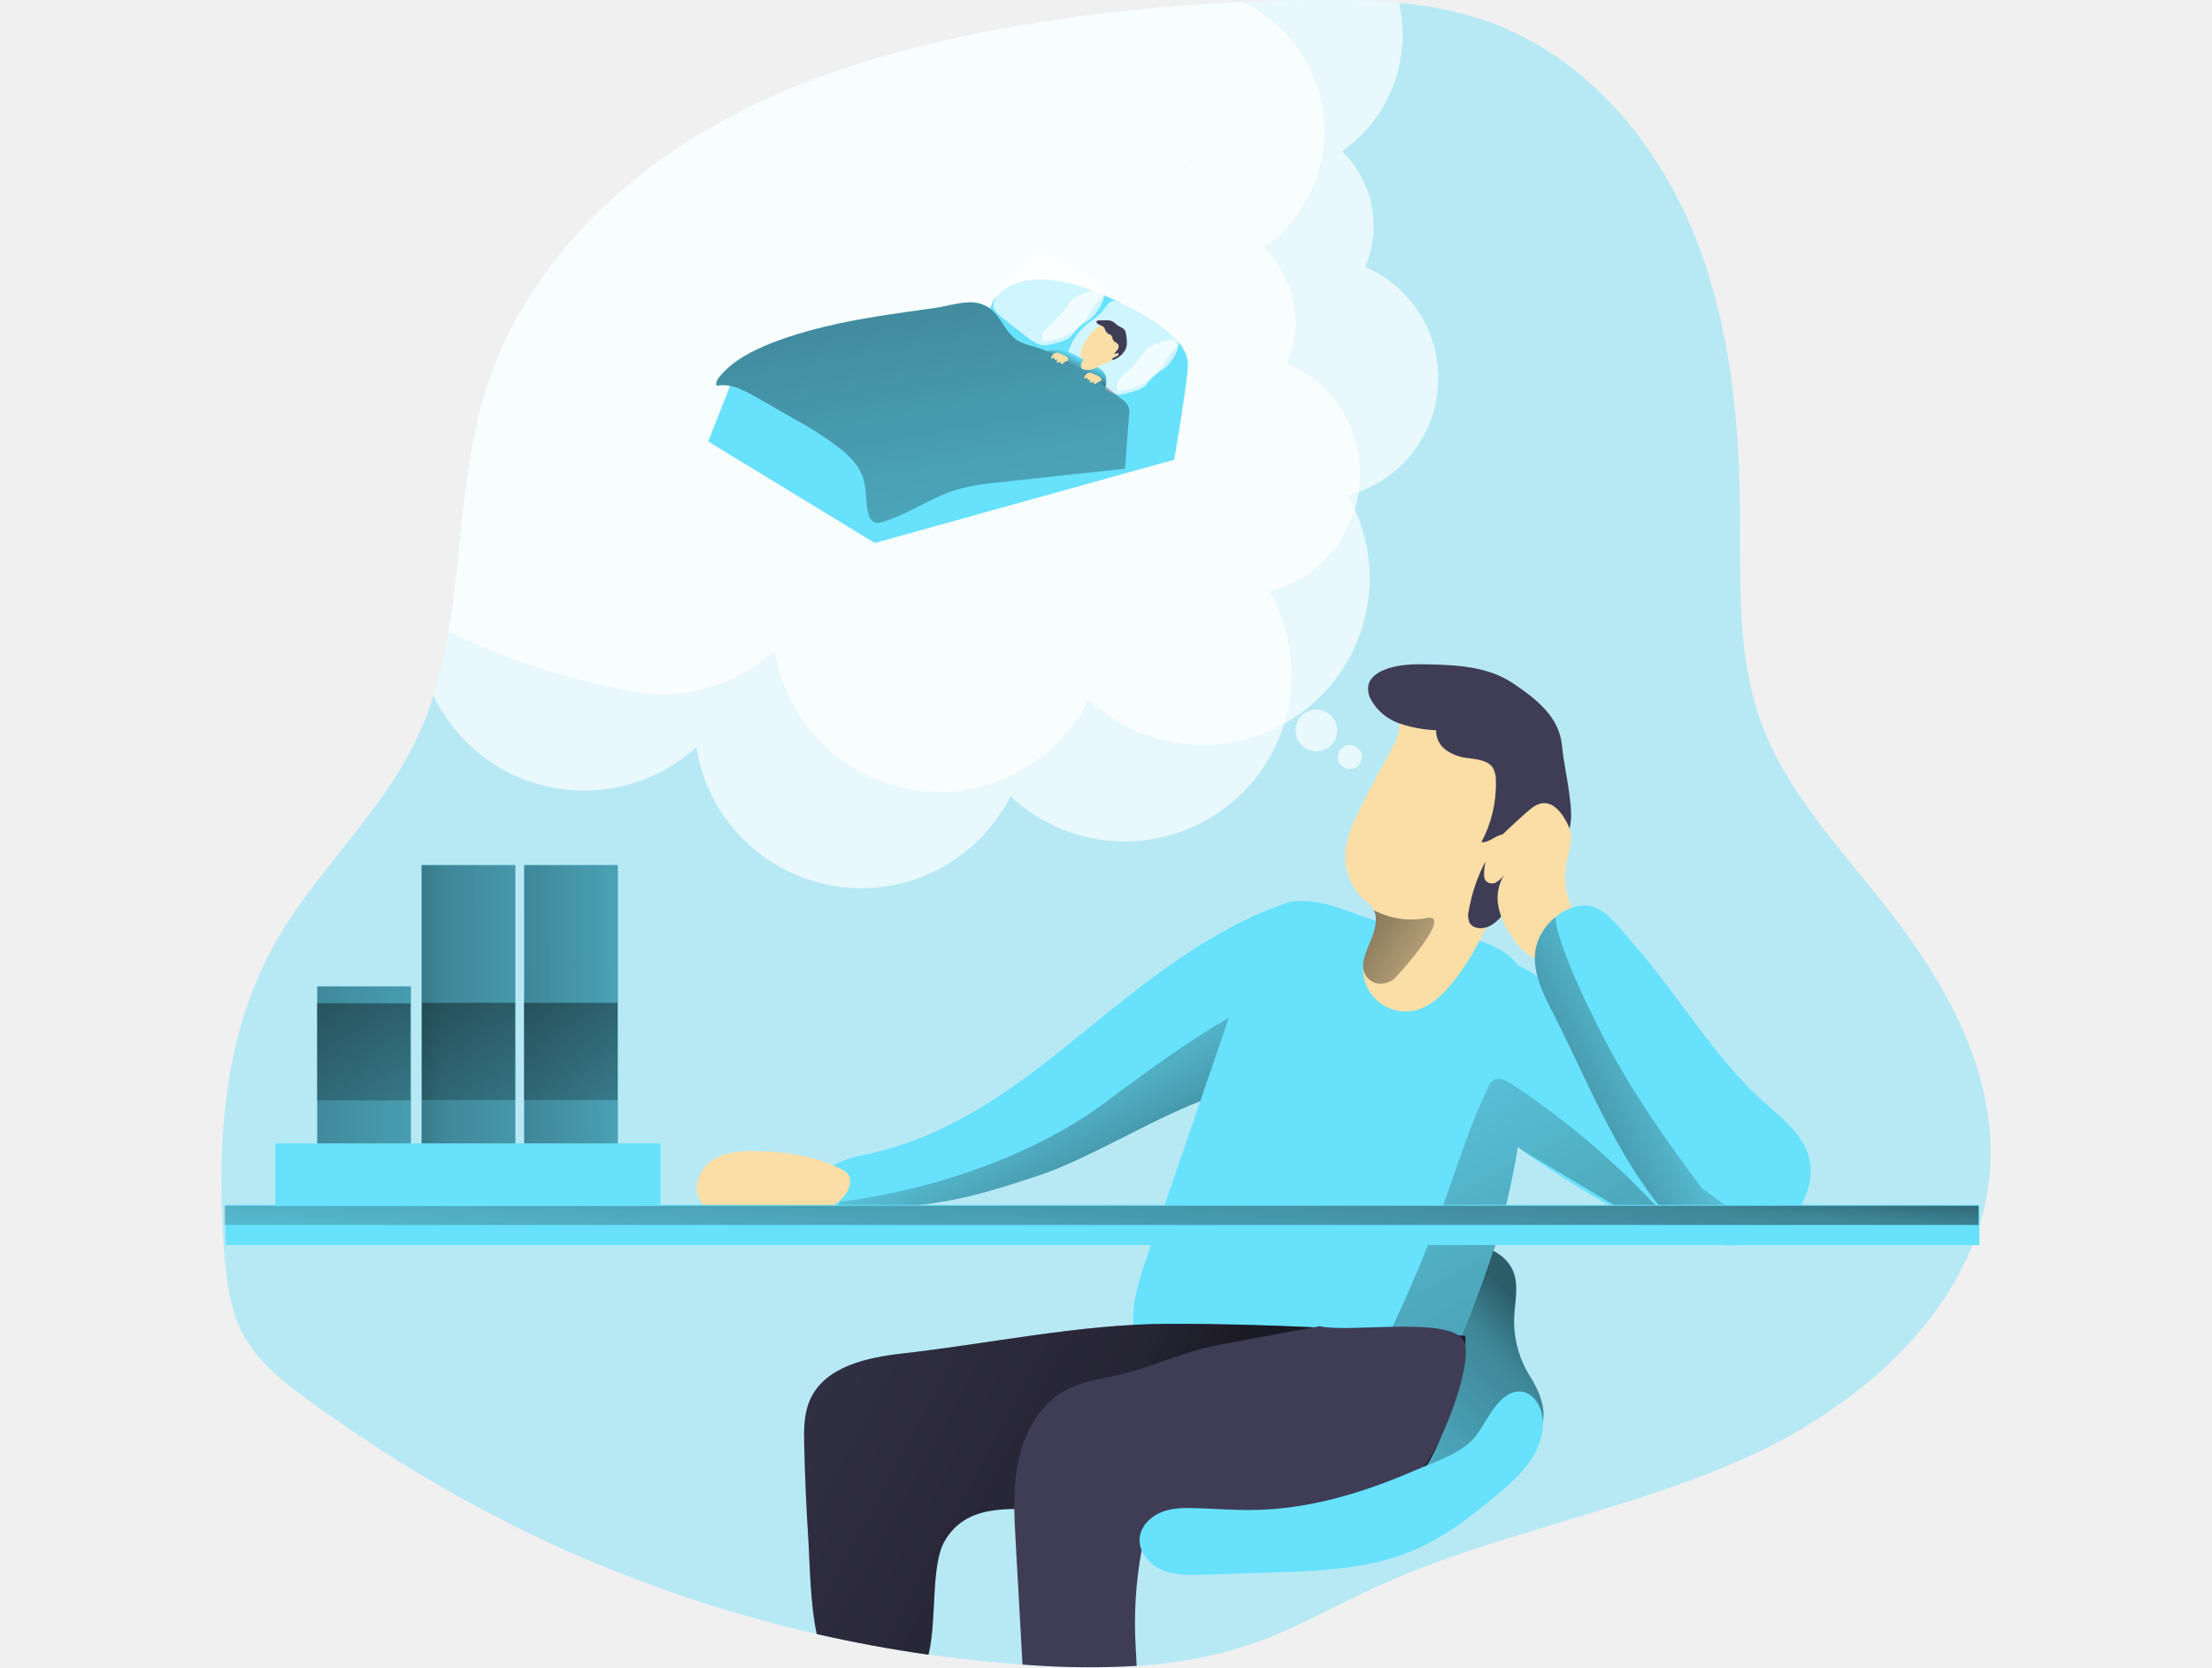
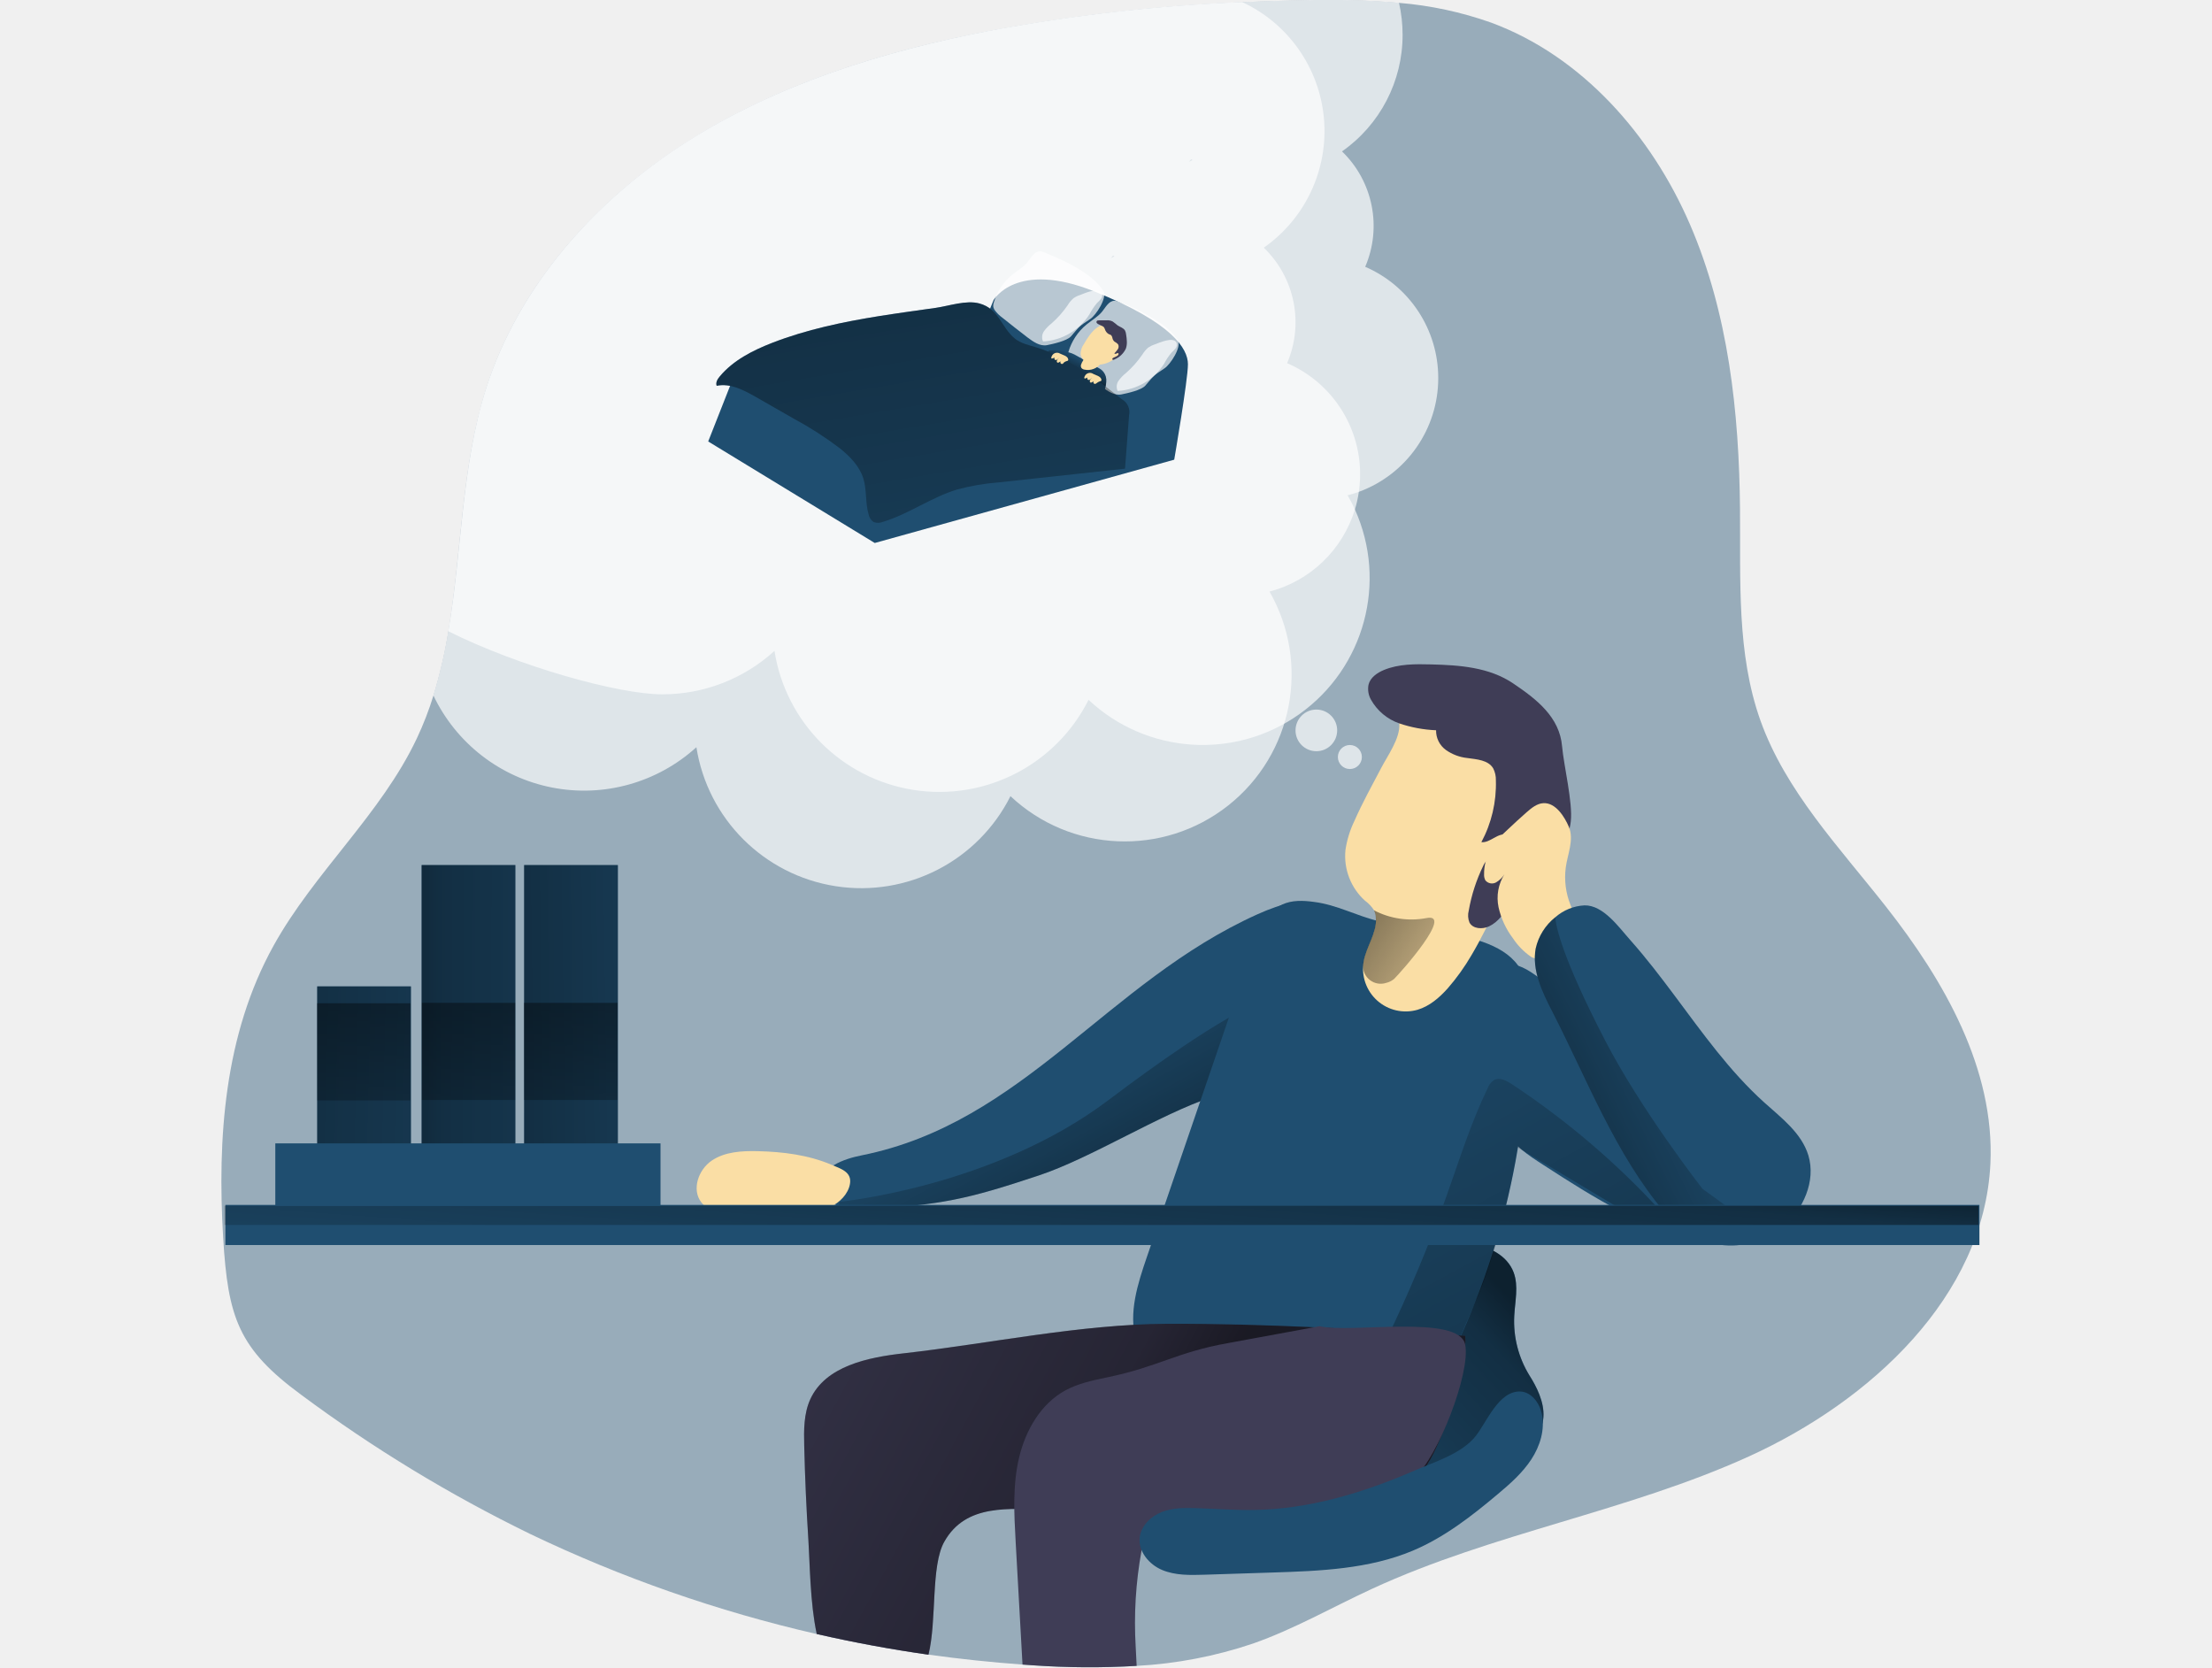
<svg xmlns="http://www.w3.org/2000/svg" xmlns:xlink="http://www.w3.org/1999/xlink" id="Layer_1" data-name="Layer 1" viewBox="0 0 515.69 485.96" width="406" height="306" class="illustration styles_illustrationTablet__1DWOa">
  <defs>
    <linearGradient id="linear-gradient" x1="378.75" y1="386.24" x2="296.07" y2="463.46" gradientUnits="userSpaceOnUse">
      <stop offset="0.01" />
      <stop offset="0.13" stop-opacity="0.69" />
      <stop offset="1" stop-opacity="0" />
    </linearGradient>
    <linearGradient id="linear-gradient-2" x1="264.81" y1="367.93" x2="233.61" y2="311.38" xlink:href="#linear-gradient" />
    <linearGradient id="linear-gradient-3" x1="425.31" y1="477.95" x2="312.98" y2="271.02" xlink:href="#linear-gradient" />
    <linearGradient id="linear-gradient-4" x1="384.7" y1="340.28" x2="441.38" y2="312.72" xlink:href="#linear-gradient" />
    <linearGradient id="linear-gradient-5" x1="258.34" y1="329.78" x2="252.87" y2="404.25" xlink:href="#linear-gradient" />
    <linearGradient id="linear-gradient-6" x1="308.76" y1="262.66" x2="377.92" y2="307.12" xlink:href="#linear-gradient" />
    <linearGradient id="linear-gradient-7" x1="279.14" y1="447.82" x2="102.34" y2="352.15" xlink:href="#linear-gradient" />
    <linearGradient id="linear-gradient-8" x1="74.65" y1="301.91" x2="181.36" y2="300.39" xlink:href="#linear-gradient" />
    <linearGradient id="linear-gradient-9" x1="4.4" y1="318.27" x2="151.74" y2="321.98" xlink:href="#linear-gradient" />
    <linearGradient id="linear-gradient-10" x1="46.32" y1="301.46" x2="183.21" y2="301.8" xlink:href="#linear-gradient" />
    <linearGradient id="linear-gradient-11" x1="101.68" y1="279.39" x2="102.18" y2="365.11" xlink:href="#linear-gradient" />
    <linearGradient id="linear-gradient-12" x1="71.88" y1="279.4" x2="72.39" y2="365.1" xlink:href="#linear-gradient" />
    <linearGradient id="linear-gradient-13" x1="41.32" y1="279.52" x2="41.83" y2="365.23" xlink:href="#linear-gradient" />
    <linearGradient id="linear-gradient-14" x1="253.29" y1="119.79" x2="255.22" y2="115.8" xlink:href="#linear-gradient" />
    <linearGradient id="linear-gradient-15" x1="197.41" y1="59.63" x2="237.87" y2="299.36" xlink:href="#linear-gradient" />
  </defs>
-   <path d="M520,350.57c-1.87,38.77-35.05,69.26-70.39,85.32s-74.52,22.29-109.77,38.55c-11.61,5.35-22.74,11.77-34.81,16a127.36,127.36,0,0,1-33.85,6.5,235.38,235.38,0,0,1-30.4-.18l-2.87-.2q-13.74-1-27.39-2.89l-.09,0c-10.89-1.54-21.73-3.56-32.44-6h-.07a400.58,400.58,0,0,1-83.63-29.21A421.17,421.17,0,0,1,27.71,418C9.27,404.47,6.28,395.42,4.87,372.19c-1.73-29,.33-59.22,14.66-85.11,11.91-21.51,31.36-38.33,41.84-60.57a94.61,94.61,0,0,0,4.8-12.41,142.34,142.34,0,0,0,4.35-18.71c3.93-23.38,3.76-48,11-70.75,9.56-30,31.83-54.86,58.36-71.77S197,26.44,227.92,20.47a514.63,514.63,0,0,1,74-8.43q8.84-.4,17.66-.56a244.63,244.63,0,0,1,28,.75A106.58,106.58,0,0,1,374.49,18c26.53,9.81,46.71,32.84,57.93,58.8s14.33,54.71,14.59,83c.18,20.71-1,42,5.92,61.51,7.36,20.66,23,37,36.6,54.31C506.58,297.29,521.29,323,520,350.57Z" transform="translate(-4.36 -11.4)" fill="#68e1fd" opacity="0.42" style="isolation: isolate;" />
-   <path d="M387.14,414.86c-.46-.87-.95-1.7-1.45-2.48A30.15,30.15,0,0,1,381.2,395c.21-4.28,1.32-8.73-.18-12.75-1.87-5-7.45-7.87-12.8-8.07s-10.52,1.74-15.46,3.81a249,249,0,0,0-49.14,27.54c-5.53,4-11,8.27-15.17,13.65-7,9-9.85,21.46-4.95,32,1.87,4,4.55,7.93,8.58,9.76a21.71,21.71,0,0,0,8.67,1.45,128.52,128.52,0,0,0,80-26.28c2.82-2.17,6.81-5.07,8.23-8.47C390.7,423.39,389.22,418.76,387.14,414.86Z" transform="translate(-4.36 -11.4)" fill="#68e1fd" />
+   <path d="M520,350.57c-1.87,38.77-35.05,69.26-70.39,85.32s-74.52,22.29-109.77,38.55c-11.61,5.35-22.74,11.77-34.81,16a127.36,127.36,0,0,1-33.85,6.5,235.38,235.38,0,0,1-30.4-.18l-2.87-.2q-13.74-1-27.39-2.89l-.09,0c-10.89-1.54-21.73-3.56-32.44-6h-.07a400.58,400.58,0,0,1-83.63-29.21A421.17,421.17,0,0,1,27.71,418C9.27,404.47,6.28,395.42,4.87,372.19c-1.73-29,.33-59.22,14.66-85.11,11.91-21.51,31.36-38.33,41.84-60.57a94.61,94.61,0,0,0,4.8-12.41,142.34,142.34,0,0,0,4.35-18.71c3.93-23.38,3.76-48,11-70.75,9.56-30,31.83-54.86,58.36-71.77S197,26.44,227.92,20.47a514.63,514.63,0,0,1,74-8.43q8.84-.4,17.66-.56a244.63,244.63,0,0,1,28,.75A106.58,106.58,0,0,1,374.49,18c26.53,9.81,46.71,32.84,57.93,58.8s14.33,54.71,14.59,83c.18,20.71-1,42,5.92,61.51,7.36,20.66,23,37,36.6,54.31C506.58,297.29,521.29,323,520,350.57Z" transform="translate(-4.36 -11.4)" fill="#1F4E70" opacity="0.42" style="isolation: isolate;" />
+   <path d="M387.14,414.86c-.46-.87-.95-1.7-1.45-2.48A30.15,30.15,0,0,1,381.2,395c.21-4.28,1.32-8.73-.18-12.75-1.87-5-7.45-7.87-12.8-8.07s-10.52,1.74-15.46,3.81a249,249,0,0,0-49.14,27.54c-5.53,4-11,8.27-15.17,13.65-7,9-9.85,21.46-4.95,32,1.87,4,4.55,7.93,8.58,9.76a21.71,21.71,0,0,0,8.67,1.45,128.52,128.52,0,0,0,80-26.28c2.82-2.17,6.81-5.07,8.23-8.47C390.7,423.39,389.22,418.76,387.14,414.86Z" transform="translate(-4.36 -11.4)" fill="#1F4E70" />
  <path d="M387.14,414.86c-.46-.87-.95-1.7-1.45-2.48A30.15,30.15,0,0,1,381.2,395c.21-4.28,1.32-8.73-.18-12.75-1.87-5-7.45-7.87-12.8-8.07s-10.52,1.74-15.46,3.81a249,249,0,0,0-49.14,27.54c-5.53,4-11,8.27-15.17,13.65-7,9-9.85,21.46-4.95,32,1.87,4,4.55,7.93,8.58,9.76a21.71,21.71,0,0,0,8.67,1.45,128.52,128.52,0,0,0,80-26.28c2.82-2.17,6.81-5.07,8.23-8.47C390.7,423.39,389.22,418.76,387.14,414.86Z" transform="translate(-4.36 -11.4)" opacity="0.58" fill="url(#linear-gradient)" />
-   <path d="M390.3,297.83q10.72,8.34,20.62,17.68A146.08,146.08,0,0,0,422,325.43c2.62,2,5.41,3.8,8.08,5.74,2.29,1.66,4.49,3.43,6.63,5.28,4.71,4.05,9.2,8.55,12,14.09s3.74,12.31,1.24,18a9.58,9.58,0,0,1-2.58,3.63c-2.71,2.21-6.63,2-10.07,1.33-17.43-3.2-32.82-13-47.71-22.63-4.25-2.74-8.67-5.65-11.12-10.07a27.16,27.16,0,0,1-2.71-9.63,108.36,108.36,0,0,1,.48-32.46c.56-3.37.86-7,4.85-6.18C384.48,293.23,387.61,295.74,390.3,297.83Z" transform="translate(-4.36 -11.4)" fill="#68e1fd" />
-   <path d="M326.85,289.93a43.79,43.79,0,0,1-19.27,29.17c-3.23,2-5.36,4.86-7.73,7.36a16.62,16.62,0,0,1-6.77,4.67c-15.21,5.05-35.24,17.81-50.45,22.86-21,7-28.34,8.56-50.43,9.89a21.07,21.07,0,0,1-7.83-.94c-2.86-1-5.09-2.81-5.3-5.76-.36-5.49,6.59-8,12-9.06,47.18-9.5,71.38-50.47,115.26-70.23C321,271.26,329.89,272.73,326.85,289.93Z" transform="translate(-4.36 -11.4)" fill="#68e1fd" />
+   <path d="M390.3,297.83q10.72,8.34,20.62,17.68A146.08,146.08,0,0,0,422,325.43c2.62,2,5.41,3.8,8.08,5.74,2.29,1.66,4.49,3.43,6.63,5.28,4.71,4.05,9.2,8.55,12,14.09s3.74,12.31,1.24,18a9.58,9.58,0,0,1-2.58,3.63c-2.71,2.21-6.63,2-10.07,1.33-17.43-3.2-32.82-13-47.71-22.63-4.25-2.74-8.67-5.65-11.12-10.07a27.16,27.16,0,0,1-2.71-9.63,108.36,108.36,0,0,1,.48-32.46c.56-3.37.86-7,4.85-6.18C384.48,293.23,387.61,295.74,390.3,297.83Z" transform="translate(-4.36 -11.4)" fill="#1F4E70" />
+   <path d="M326.85,289.93a43.79,43.79,0,0,1-19.27,29.17c-3.23,2-5.36,4.86-7.73,7.36a16.62,16.62,0,0,1-6.77,4.67c-15.21,5.05-35.24,17.81-50.45,22.86-21,7-28.34,8.56-50.43,9.89a21.07,21.07,0,0,1-7.83-.94c-2.86-1-5.09-2.81-5.3-5.76-.36-5.49,6.59-8,12-9.06,47.18-9.5,71.38-50.47,115.26-70.23C321,271.26,329.89,272.73,326.85,289.93Z" transform="translate(-4.36 -11.4)" fill="#1F4E70" />
  <path d="M307,303.56l-7.13,22.9a16.62,16.62,0,0,1-6.77,4.67c-15.21,5.05-35.24,17.81-50.45,22.86-21,7-28.34,8.56-50.43,9.89a21.07,21.07,0,0,1-7.83-.94c0-.41.09-.84.16-1.27,0,0,44.85-4.3,78.38-29.64S307,303.56,307,303.56Z" transform="translate(-4.36 -11.4)" opacity="0.58" fill="url(#linear-gradient-2)" />
-   <path d="M322.87,274.28c-3.14-.44-6.47-.58-9.33.77-4.72,2.21-6.84,7.63-8.53,12.56l-30.9,90.18c-2.68,7.82-5.38,16.23-3.18,24.19.87,3.15,2.64,6.21,5.5,7.77a17.24,17.24,0,0,0,4.52,1.48q28.68,6.48,57.68,11.49c4.54.79,9.48,1.49,13.54-.68,3.51-1.87,5.64-5.52,7.5-9A221.6,221.6,0,0,0,385.2,304.29a24.21,24.21,0,0,0-1.36-8.76c-3.26-7.86-12.93-10.42-21.3-12-6.9-1.28-14.12-2-20.92-3.67C335.22,278.34,329.52,275.11,322.87,274.28Z" transform="translate(-4.36 -11.4)" fill="#68e1fd" />
+   <path d="M322.87,274.28c-3.14-.44-6.47-.58-9.33.77-4.72,2.21-6.84,7.63-8.53,12.56l-30.9,90.18c-2.68,7.82-5.38,16.23-3.18,24.19.87,3.15,2.64,6.21,5.5,7.77a17.24,17.24,0,0,0,4.52,1.48q28.68,6.48,57.68,11.49c4.54.79,9.48,1.49,13.54-.68,3.51-1.87,5.64-5.52,7.5-9A221.6,221.6,0,0,0,385.2,304.29a24.21,24.21,0,0,0-1.36-8.76c-3.26-7.86-12.93-10.42-21.3-12-6.9-1.28-14.12-2-20.92-3.67C335.22,278.34,329.52,275.11,322.87,274.28Z" transform="translate(-4.36 -11.4)" fill="#1F4E70" />
  <path d="M160.72,346.92c-4.66-.11-9.63.15-13.48,2.78s-5.88,8.43-3,12.12c2.49,3.23,7.2,3.44,11.27,3.36l15.34-.27c3.79-.07,7.71-.17,11.14-1.8,2.58-1.23,5.08-3.71,5.58-6.63.61-3.51-2.6-4.41-5.45-5.63C175.38,348,168,347.09,160.72,346.92Z" transform="translate(-4.36 -11.4)" fill="#fadea5" />
  <path d="M392.68,237.37c-1.19,5.7-3.71,11-6.22,16.29q-5.08,10.71-10.16,21.41c-2.36,5-4.71,9.92-7.51,14.64a62.85,62.85,0,0,1-7,9.78c-2.42,2.7-5.29,5.19-8.78,6.22a12.44,12.44,0,0,1-15.71-14.06c.77-4.34,3.83-8.23,3.6-12.63a5.6,5.6,0,0,0-.55-2.3v0a10.75,10.75,0,0,0-2.66-2.81A17.54,17.54,0,0,1,332,259.17a29,29,0,0,1,2.59-8.45c2.32-5.29,5.13-10.35,7.82-15.47,1.86-3.58,5.54-8.62,5.29-12.79-.15-2.5-2.48-4.82-1.34-7.34,1.7-3.77,8.59-4.56,12.06-5.28a42.47,42.47,0,0,1,15-.7c7.08,1.08,14,4.92,17.47,11.2C393.67,225.45,393.89,231.66,392.68,237.37Z" transform="translate(-4.36 -11.4)" fill="#fadea5" />
  <path d="M357,205.05c-4.66-.12-9.49-.16-13.8,1.63-2,.83-4,2.23-4.48,4.32a6.38,6.38,0,0,0,.75,4.38,15.16,15.16,0,0,0,8.22,6.86,38.2,38.2,0,0,0,10.73,2A6.92,6.92,0,0,0,361.3,230a13.17,13.17,0,0,0,6.2,2.33c2.78.39,6.1.57,7.56,3a7.21,7.21,0,0,1,.79,3.53,35.82,35.82,0,0,1-4.23,18c2.63.28,4.95-3,7.42-2.09,1.7.66,2,3.15,1,4.64a6.52,6.52,0,0,1-4.77,2.31,4.32,4.32,0,0,0-2,.5,3.65,3.65,0,0,0-1.07,1.46,49,49,0,0,0-4.26,13.13,5.48,5.48,0,0,0,.2,3.45c1,1.89,3.75,2.05,5.69,1.15,2.79-1.31,4.57-4,6.17-6.68,5.76-9.55,16.44-12.86,17.69-23.94.61-5.45-2.07-16.39-2.54-21.84-.72-8.53-7.36-13.71-14.2-18.32C373.91,205.84,365.22,205.26,357,205.05Z" transform="translate(-4.36 -11.4)" fill="#3f3d56" />
  <path d="M389.7,245.49c-1.86.1-3.42,1.37-4.83,2.6q-2.83,2.49-5.58,5.1a26.29,26.29,0,0,0-5.14,6.1,14.09,14.09,0,0,0-1.74,7,3.24,3.24,0,0,0,.39,1.71,2.47,2.47,0,0,0,3.09.59,7.21,7.21,0,0,0,2.45-2.37,13,13,0,0,0-1.71,9.61,23.23,23.23,0,0,0,4.16,9A19.72,19.72,0,0,0,386,290.2a2.24,2.24,0,0,0,1.34.46,2.31,2.31,0,0,0,1.08-.46A24.83,24.83,0,0,0,397.7,279a4.58,4.58,0,0,0,.46-2.05,5.76,5.76,0,0,0-.52-1.7,21.69,21.69,0,0,1-1.42-11c.49-3.77,2.48-8.12.91-11.84C395.9,249.52,393.29,245.28,389.7,245.49Z" transform="translate(-4.36 -11.4)" fill="#fadea5" />
-   <path d="M459.56,369.16c-5.84,5.21-22.13,10.06-34.05-3.84l-.42-.5C410.6,347.7,402.46,326,392.17,306c-2.92-5.66-5.85-11.88-4.71-18.16a16.13,16.13,0,0,1,5.71-9.1,14,14,0,0,1,8.5-3.46c5.54-.11,10.06,6.44,13.42,10.19,4.59,5.16,8.77,10.64,12.9,16.17,8.09,10.83,16,22,26.07,31.07,5.05,4.54,10.91,8.94,12.88,15.45C469.2,355.7,465.39,363.94,459.56,369.16Z" transform="translate(-4.36 -11.4)" fill="#68e1fd" />
+   <path d="M459.56,369.16c-5.84,5.21-22.13,10.06-34.05-3.84l-.42-.5C410.6,347.7,402.46,326,392.17,306c-2.92-5.66-5.85-11.88-4.71-18.16a16.13,16.13,0,0,1,5.71-9.1,14,14,0,0,1,8.5-3.46c5.54-.11,10.06,6.44,13.42,10.19,4.59,5.16,8.77,10.64,12.9,16.17,8.09,10.83,16,22,26.07,31.07,5.05,4.54,10.91,8.94,12.88,15.45C469.2,355.7,465.39,363.94,459.56,369.16Z" transform="translate(-4.36 -11.4)" fill="#1F4E70" />
  <path d="M361.44,360.06c3.76-10.59,7.12-21.36,12-31.47a5,5,0,0,1,1.88-2.4c1.61-.88,3.56.14,5.09,1.14a233.36,233.36,0,0,1,43.78,37.38c-3,3.31-8.38,1.21-12.2-1.07l-29.82-17.82c-1.52,10.78-6.59,32.45-12.57,45.75-3.29,7.32-8.58,20.86-13.71,27-2.85,3.43-7.8,6.63-20.48,3.31-4.46-1.17,1.55-6.06,3.34-9.65,1.72-3.43,3.48-6.84,5.14-10.3A420.61,420.61,0,0,0,361.44,360.06Z" transform="translate(-4.36 -11.4)" opacity="0.58" fill="url(#linear-gradient-3)" />
  <path d="M448.29,366.74l-23.2-1.92C410.6,347.7,402.46,326,392.17,306c-2.92-5.66-5.85-11.88-4.71-18.16a16.13,16.13,0,0,1,5.71-9.1c.18,2.66,1.92,11.59,14.57,36,10.65,20.54,28.34,43.16,28.34,43.16Z" transform="translate(-4.36 -11.4)" opacity="0.58" fill="url(#linear-gradient-4)" />
-   <rect x="1.16" y="351.18" width="511.28" height="11.7" fill="#68e1fd" />
+   <rect x="1.16" y="351.18" width="511.28" height="11.7" fill="#1F4E70" />
  <rect x="0.9" y="351.44" width="511.28" height="5.59" opacity="0.58" fill="url(#linear-gradient-5)" />
  <path d="M346.18,296.73a5.85,5.85,0,0,1-2.29,1.14,5.17,5.17,0,0,1-6.77-5.16c0-.35.08-.71.14-1.06.77-4.34,3.83-8.23,3.6-12.63a5.6,5.6,0,0,0-.55-2.3A23.62,23.62,0,0,0,355.53,279C363.73,277.23,348.33,294.59,346.18,296.73Z" transform="translate(-4.36 -11.4)" fill="url(#linear-gradient-6)" />
  <path d="M366.93,403.3c-.15,8.77-3.22,17.3-6.52,25.48-2.15,5.33-4.53,10.83-8.89,14.59-7,6.06-17.14,6.21-26.38,6.06-13-.22-26-.56-38.82-1.4-13.82-.92-27.63,3.18-41.44,3.18-10.67.17-23.41-1.81-29.8,9.52-4,7.06-2.14,22.81-4.6,32.94l-.09,0q-16.33-2.32-32.44-6h-.07c-1.91-9.14-2-21-2.43-27.45q-.88-13.68-1.21-27.4c-.12-4.59-.14-9.36,1.75-13.55,4.41-9.69,16.75-12.26,27.33-13.43,25-2.83,51.53-8.49,76.65-8.58,29-.09,58.06,1.68,86.93,3.52C367,401.6,367,402.46,366.93,403.3Z" transform="translate(-4.36 -11.4)" fill="#3f3d56" />
  <path d="M366.93,403.3c-.15,8.77-3.22,17.3-6.52,25.48-2.15,5.33-4.53,10.83-8.89,14.59-7,6.06-17.14,6.21-26.38,6.06-13-.22-26-.56-38.82-1.4-13.82-.92-27.63,3.18-41.44,3.18-10.67.17-23.41-1.81-29.8,9.52-4,7.16-2.1,22.94-4.69,32.92q-16.33-2.32-32.44-6c-2.12-8.81-2.07-20.72-2.5-27.46q-.88-13.68-1.21-27.4c-.12-4.59-.14-9.36,1.75-13.55,4.41-9.69,16.75-12.26,27.33-13.43,25-2.83,51.53-8.49,76.65-8.58,29-.09,58.06,1.68,86.93,3.52C367,401.6,367,402.46,366.93,403.3Z" transform="translate(-4.36 -11.4)" opacity="0.58" fill="url(#linear-gradient-7)" />
  <path d="M352.29,441.81c-6.45,5.33-14.69,8-22.85,9.94a175.47,175.47,0,0,1-45.89,4.74c-3.45-.1-7.49,0-9.53,2.76a10.2,10.2,0,0,0-1.47,4.18,117.3,117.3,0,0,0-1.69,27.94c0,.3.14,2.62.28,5.57a235.55,235.55,0,0,1-30.41-.18l-2.86-.2c-.71-12.74-1.55-28.11-2-35.8-.46-8.19-.9-16.53,1-24.52s6.34-15.75,13.57-19.64c3.71-2,7.91-2.88,12-3.73,15.22-3.14,20.23-7.35,35.54-10.05l26.52-4.88c8.88,2.16,40.63-3.6,42.4,5.36C368.57,411.53,358.76,436.48,352.29,441.81Z" transform="translate(-4.36 -11.4)" fill="#3f3d56" />
-   <path d="M305.19,451.5c-5.52.08-11-.35-16.54-.53-3.43-.12-7-.12-10.16,1.11s-6,3.95-6.46,7.36c-.49,4.11,2.72,7.95,6.54,9.55s8.11,1.51,12.25,1.38l19.86-.64c13.89-.44,28.15-1,40.95-6.37,9.17-3.86,17.14-10.05,24.75-16.46,3.59-3,7.18-6.17,9.77-10.1s4.08-8.78,3.08-13.38c-.68-3.16-3.05-6.34-6.29-6.45-6.25-.2-9.74,8.86-12.92,12.92-4.06,5.18-11.92,7.54-17.82,10.1C337.36,446.43,321.48,451.29,305.19,451.5Z" transform="translate(-4.36 -11.4)" fill="#68e1fd" />
+   <path d="M305.19,451.5c-5.52.08-11-.35-16.54-.53-3.43-.12-7-.12-10.16,1.11s-6,3.95-6.46,7.36c-.49,4.11,2.72,7.95,6.54,9.55s8.11,1.51,12.25,1.38l19.86-.64c13.89-.44,28.15-1,40.95-6.37,9.17-3.86,17.14-10.05,24.75-16.46,3.59-3,7.18-6.17,9.77-10.1s4.08-8.78,3.08-13.38c-.68-3.16-3.05-6.34-6.29-6.45-6.25-.2-9.74,8.86-12.92,12.92-4.06,5.18-11.92,7.54-17.82,10.1C337.36,446.43,321.48,451.29,305.19,451.5Z" transform="translate(-4.36 -11.4)" fill="#1F4E70" />
  <path d="M270.81,101.93l-.92.47a8.77,8.77,0,0,1,.56-.68C270.57,101.79,270.69,101.85,270.81,101.93Z" transform="translate(-4.36 -11.4)" fill="#fff" />
  <path d="M270.81,101.93l-.92.47a8.77,8.77,0,0,1,.56-.68C270.57,101.79,270.69,101.85,270.81,101.93Z" transform="translate(-4.36 -11.4)" fill="#fff" />
  <path d="M315,117.25a30.19,30.19,0,0,0-6.8-33.66A41.47,41.47,0,0,0,301.9,12a514.63,514.63,0,0,0-74,8.43c-30.89,6-61.53,15.49-88.06,32.4S91.06,94.66,81.5,124.64c-7.22,22.7-7,47.37-11,70.75a142.34,142.34,0,0,1-4.35,18.71,48.65,48.65,0,0,0,76.66,15.08,48.66,48.66,0,0,0,91.55,14.27,48.64,48.64,0,0,0,75.51-59.63,35.38,35.38,0,0,0,24.89-23.93,33.85,33.85,0,0,0,1.15-5.18A35.24,35.24,0,0,0,315,117.25ZM264.26,85.89c.13.07.27.14.39.22l-1,.52A6.94,6.94,0,0,1,264.26,85.89Z" transform="translate(-4.36 -11.4)" fill="#fff" opacity="0.68" />
  <path d="M286.42,58.56c.18-.25.38-.5.59-.74a3.78,3.78,0,0,1,.4.22Zm72.63,63a35.3,35.3,0,0,0-21.29-32.4A30.17,30.17,0,0,0,331,55.53a41.43,41.43,0,0,0,17.66-34,42.15,42.15,0,0,0-1.05-9.33,244.63,244.63,0,0,0-28-.75q-8.83.16-17.66.56a514.63,514.63,0,0,0-74,8.43c-30.89,6-61.53,15.49-88.06,32.4S91.06,94.66,81.5,124.64c-7.22,22.7-7,47.37-11,70.75,20.51,10.25,49.56,18.38,62.35,18.38a48.42,48.42,0,0,0,32.72-12.66,48.65,48.65,0,0,0,91.55,14.27,48.66,48.66,0,0,0,77.64-55.49,46.12,46.12,0,0,0-2.13-4.14,33.77,33.77,0,0,0,3.28-1A35.28,35.28,0,0,0,359.05,121.58Z" transform="translate(-4.36 -11.4)" fill="#fff" opacity="0.68" />
  <path d="M270.81,101.93l-.92.47a8.77,8.77,0,0,1,.56-.68C270.57,101.79,270.69,101.85,270.81,101.93Z" transform="translate(-4.36 -11.4)" fill="#fff" />
-   <rect x="88.24" y="252.13" width="27.32" height="98.8" fill="#68e1fd" />
-   <rect x="27.92" y="287.49" width="27.32" height="63.44" fill="#68e1fd" />
-   <rect x="58.36" y="252.13" width="27.32" height="98.8" fill="#68e1fd" />
+   <rect x="88.24" y="252.13" width="27.32" height="98.8" fill="#1F4E70" />
+   <rect x="27.92" y="287.49" width="27.32" height="63.44" fill="#1F4E70" />
+   <rect x="58.36" y="252.13" width="27.32" height="98.8" fill="#1F4E70" />
  <rect x="88.24" y="252.13" width="27.32" height="98.8" opacity="0.58" fill="url(#linear-gradient-8)" />
  <rect x="27.92" y="287.49" width="27.32" height="63.44" opacity="0.58" fill="url(#linear-gradient-9)" />
  <rect x="58.36" y="252.13" width="27.32" height="98.8" opacity="0.58" fill="url(#linear-gradient-10)" />
  <rect x="88.19" y="292.29" width="27.29" height="28.32" opacity="0.58" fill="url(#linear-gradient-11)" />
  <rect x="58.45" y="292.29" width="27.18" height="28.32" opacity="0.58" fill="url(#linear-gradient-12)" />
  <rect x="27.89" y="292.41" width="27.18" height="28.32" opacity="0.58" fill="url(#linear-gradient-13)" />
-   <rect x="15.71" y="333.25" width="112.28" height="18.21" fill="#68e1fd" />
+   <rect x="15.71" y="333.25" width="112.28" height="18.21" fill="#1F4E70" />
  <circle cx="319.16" cy="212.88" r="6.07" fill="#fff" opacity="0.68" />
  <circle cx="328.93" cy="220.64" r="3.5" fill="#fff" opacity="0.68" />
-   <path d="M229.44,98.86s6.58-11.64,29.34-2.53,27.31,16.69,27.31,21.24-4,27.81-4,27.81L194.8,169.66l-48.55-29.59,7-17.78,74.18-18.55Z" transform="translate(-4.36 -11.4)" fill="#68e1fd" />
-   <path d="M235.64,110.07c1.68,1.38,3.9,1.87,6,2.5,9.46,2.83,17.46,9.08,25.21,15.2a4.27,4.27,0,0,1,2.06,4.8L267.74,148l-36.87,4a66.36,66.36,0,0,0-12.07,2.06c-7.54,2.28-14.07,7.16-21.61,9.43a3.74,3.74,0,0,1-2.71.08A3.45,3.45,0,0,1,193,161.3c-1-3.4-.48-7.09-1.53-10.45-1.14-3.62-3.94-6.47-6.91-8.84a104.64,104.64,0,0,0-13.35-8.59l-11-6.28c-3.54-2-7.5-4.14-11.49-3.29-.36-1,.28-2,.94-2.78,3.91-4.66,9.54-7.52,15.21-9.73,10.06-3.91,20.68-6.12,31.32-7.83,5.45-.87,10.91-1.6,16.38-2.38,3.87-.55,8.87-2.34,12.75-1.28C231.05,101.41,231.63,106.78,235.64,110.07Z" transform="translate(-4.36 -11.4)" fill="#68e1fd" />
+   <path d="M229.44,98.86s6.58-11.64,29.34-2.53,27.31,16.69,27.31,21.24-4,27.81-4,27.81L194.8,169.66l-48.55-29.59,7-17.78,74.18-18.55Z" transform="translate(-4.36 -11.4)" fill="#1F4E70" />
+   <path d="M235.64,110.07c1.68,1.38,3.9,1.87,6,2.5,9.46,2.83,17.46,9.08,25.21,15.2a4.27,4.27,0,0,1,2.06,4.8L267.74,148l-36.87,4a66.36,66.36,0,0,0-12.07,2.06c-7.54,2.28-14.07,7.16-21.61,9.43a3.74,3.74,0,0,1-2.71.08A3.45,3.45,0,0,1,193,161.3c-1-3.4-.48-7.09-1.53-10.45-1.14-3.62-3.94-6.47-6.91-8.84a104.64,104.64,0,0,0-13.35-8.59l-11-6.28c-3.54-2-7.5-4.14-11.49-3.29-.36-1,.28-2,.94-2.78,3.91-4.66,9.54-7.52,15.21-9.73,10.06-3.91,20.68-6.12,31.32-7.83,5.45-.87,10.91-1.6,16.38-2.38,3.87-.55,8.87-2.34,12.75-1.28C231.05,101.41,231.63,106.78,235.64,110.07Z" transform="translate(-4.36 -11.4)" fill="#1F4E70" />
  <path d="M266.26,99.49a4.09,4.09,0,0,0-1.56-.43c-1.65,0-2.56,1.83-3.59,3.12-1.23,1.54-3,2.52-4.53,3.76a16.25,16.25,0,0,0-5.35,8.1,2.94,2.94,0,0,0-.16,1,2.51,2.51,0,0,0,.47,1.19,10.16,10.16,0,0,0,2.23,2.21q3.6,2.88,7.27,5.71c1.67,1.28,3.63,2.62,5.69,2.2,1.74-.35,5.79-1.23,6.95-2.57,2.72-3.15,2.16-2.75,5.63-5.06,1.61-1.07,5.07-6.19,3.8-8.24a18.3,18.3,0,0,0-4.78-4.71A56.81,56.81,0,0,0,266.26,99.49Z" transform="translate(-4.36 -11.4)" fill="#fff" opacity="0.68" />
-   <path d="M262.28,121.9a3.94,3.94,0,0,0-1.32-2.65,6.53,6.53,0,0,0-1.09-.7l-6.15-3.44a10.56,10.56,0,0,0-1.51-.74,9.79,9.79,0,0,0-1.31-.37,14.07,14.07,0,0,0-4.94-.48c-.27,0-.58.13-.68.38a6.21,6.21,0,0,0,1.78,1c5,2.24,8,7.34,12.67,10.21.64.39,1.91.83,2.15-.23A9.64,9.64,0,0,0,262.28,121.9Z" transform="translate(-4.36 -11.4)" fill="#68e1fd" />
+   <path d="M262.28,121.9a3.94,3.94,0,0,0-1.32-2.65,6.53,6.53,0,0,0-1.09-.7l-6.15-3.44a10.56,10.56,0,0,0-1.51-.74,9.79,9.79,0,0,0-1.31-.37,14.07,14.07,0,0,0-4.94-.48c-.27,0-.58.13-.68.38a6.21,6.21,0,0,0,1.78,1c5,2.24,8,7.34,12.67,10.21.64.39,1.91.83,2.15-.23A9.64,9.64,0,0,0,262.28,121.9Z" transform="translate(-4.36 -11.4)" fill="#1F4E70" />
  <path d="M262.08,124.05c-5.26-4-10.73-7.75-16.77-10.19a.78.78,0,0,1,.64-.33,13.31,13.31,0,0,1,4.94.47,9.93,9.93,0,0,1,1.32.37,11,11,0,0,1,1.5.74l6.16,3.44a7,7,0,0,1,1.09.71,3.94,3.94,0,0,1,1.32,2.64A7.14,7.14,0,0,1,262.08,124.05Z" transform="translate(-4.36 -11.4)" opacity="0.58" fill="url(#linear-gradient-14)" />
  <path d="M254.92,117.73a1.19,1.19,0,0,0,.11.89,1.35,1.35,0,0,0,.85.5,4.75,4.75,0,0,0,4.86-1.83,1.08,1.08,0,0,0,.25-.83c-.1-.4-.57-.58-1-.68-.92-.25-2.53-1.09-3.33-.45A4.6,4.6,0,0,0,254.92,117.73Z" transform="translate(-4.36 -11.4)" fill="#fadea5" />
  <path d="M276.39,111.8a7.26,7.26,0,0,0-1.9.92,8.86,8.86,0,0,0-1.74,2.1,29.22,29.22,0,0,1-4.64,5.23,11.2,11.2,0,0,0-2.22,2.29,3,3,0,0,0-.29,3,17.09,17.09,0,0,0,13.54-7.92,17.82,17.82,0,0,1,2.16-3.25,11.25,11.25,0,0,0,1.22-1.27,1.67,1.67,0,0,0,.23-1.66C281.77,109.42,277.65,111.34,276.39,111.8Z" transform="translate(-4.36 -11.4)" fill="#fff" opacity="0.68" />
  <path d="M244.51,85.07a4,4,0,0,0-1.55-.42c-1.65,0-2.57,1.83-3.6,3.12-1.23,1.53-3,2.51-4.53,3.75a16.25,16.25,0,0,0-5.35,8.1,3,3,0,0,0-.15,1,2.53,2.53,0,0,0,.46,1.2A10.12,10.12,0,0,0,232,104q3.6,2.89,7.27,5.71C241,111,242.92,112.38,245,112c1.74-.35,5.79-1.23,7-2.57,2.73-3.15,2.17-2.75,5.63-5.06,1.61-1.07,5.07-6.19,3.8-8.25a18.46,18.46,0,0,0-4.78-4.71C252.92,88.66,248.69,86.84,244.51,85.07Z" transform="translate(-4.36 -11.4)" fill="#fff" opacity="0.68" />
  <path d="M254.64,97.38a6.93,6.93,0,0,0-1.89.93,8.66,8.66,0,0,0-1.75,2.1,28.39,28.39,0,0,1-4.63,5.22,11.51,11.51,0,0,0-2.23,2.29,3.06,3.06,0,0,0-.29,3A17.12,17.12,0,0,0,257.39,103a18.48,18.48,0,0,1,2.17-3.26,11.07,11.07,0,0,0,1.21-1.26,1.68,1.68,0,0,0,.23-1.66C260,95,255.9,96.93,254.64,97.38Z" transform="translate(-4.36 -11.4)" fill="#fff" opacity="0.68" />
  <path d="M255.8,111.62a5.09,5.09,0,0,0-1,3c.18,1.55,1.73,2.6,3.25,2.94a8.24,8.24,0,0,0,8.52-3.66,5.86,5.86,0,0,0,.79-1.77,5,5,0,0,0-2.06-5.16C260.87,104,257.79,108.09,255.8,111.62Z" transform="translate(-4.36 -11.4)" fill="#fadea5" />
  <path d="M260.18,104.77c-.27,0-.59,0-.71.29a.49.49,0,0,0,.1.54,1.4,1.4,0,0,0,.47.32l1,.48a1.42,1.42,0,0,1,.51.32,1.89,1.89,0,0,1,.33.61,2.45,2.45,0,0,0,1.11,1.44,2.42,2.42,0,0,1,.76.36,2.3,2.3,0,0,1,.38,1,1.76,1.76,0,0,0,.58.86,3.78,3.78,0,0,1,1,.74,1.38,1.38,0,0,1-.07,1.47,10.17,10.17,0,0,1-1,1.2c.11.17.37.15.56.07a1,1,0,0,1,.59-.15.5.5,0,0,1-.07.6,1.51,1.51,0,0,1-.53.36l-.77.36c-.21.1-.46.28-.37.5s.44.17.67,0A6.3,6.3,0,0,0,268,113a5.48,5.48,0,0,0,.28-2.09c0-.68-.12-1.36-.21-2a3.25,3.25,0,0,0-.33-1.19c-.45-.75-1.42-1-2.14-1.47a18.22,18.22,0,0,0-1.49-1.17,3.42,3.42,0,0,0-1.75-.32C261.64,104.77,260.91,104.75,260.18,104.77Z" transform="translate(-4.36 -11.4)" fill="#3f3d56" />
  <path d="M268.92,132.57q-.57,7.71-1.17,15.43l-36.85,4a65.49,65.49,0,0,0-12.08,2.07c-7.54,2.27-14.08,7.15-21.61,9.42a3.74,3.74,0,0,1-2.71.08A3.49,3.49,0,0,1,193,161.3c-1-3.4-.48-7.09-1.53-10.45-1.14-3.62-3.94-6.47-6.91-8.84a103.49,103.49,0,0,0-13.35-8.58q-5.47-3.15-11-6.29c-3.54-2-7.5-4.14-11.49-3.3-.35-1,.28-2,.94-2.77,3.91-4.65,9.54-7.52,15.2-9.73,10.07-3.91,20.7-6.12,31.33-7.83,5.45-.87,10.91-1.61,16.37-2.38,3.88-.55,8.89-2.34,12.76-1.28,5.72,1.56,6.3,6.93,10.31,10.22,1.68,1.38,3.9,1.87,6,2.49,1.25.38,2.48.81,3.68,1.3,6,2.44,11.51,6.19,16.77,10.19,1.6,1.23,3.19,2.48,4.76,3.72a4.31,4.31,0,0,1,2.06,4.8Z" transform="translate(-4.36 -11.4)" opacity="0.58" fill="url(#linear-gradient-15)" />
  <path d="M246.38,115.26c-.12.21-.21.5,0,.67a2.85,2.85,0,0,0,1.64-1c-.21.21-.5.33-.7.55a.55.55,0,0,0,0,.79.59.59,0,0,0,.69-.12,2.19,2.19,0,0,1,.6-.46c-.34.24-.72.54-.75,1a.38.38,0,0,0,.19.4.52.52,0,0,0,.43-.07,5.6,5.6,0,0,0,1.17-.82,1.58,1.58,0,0,0-.65.49.53.53,0,0,0,.11.73.54.54,0,0,0,.51,0A2.61,2.61,0,0,0,250,117a2.34,2.34,0,0,1,.85-.39.7.7,0,0,0,.24-.09.4.4,0,0,0,.11-.38c-.14-1-1.67-1.3-2.39-1.68A1.66,1.66,0,0,0,246.38,115.26Z" transform="translate(-4.36 -11.4)" fill="#fadea5" />
  <path d="M256,121.08c-.12.21-.22.5,0,.67a2.91,2.91,0,0,0,1.64-1c-.21.21-.5.33-.71.55s-.28.61,0,.78a.6.6,0,0,0,.7-.12,2.23,2.23,0,0,1,.6-.46c-.34.25-.72.54-.75,1a.4.4,0,0,0,.18.4.54.54,0,0,0,.44-.07,5.64,5.64,0,0,0,1.17-.83,1.48,1.48,0,0,0-.65.5.53.53,0,0,0,.11.73.57.57,0,0,0,.51,0,3.36,3.36,0,0,0,.43-.31,2.38,2.38,0,0,1,.85-.4.54.54,0,0,0,.24-.09.42.42,0,0,0,.11-.38c-.15-1-1.68-1.3-2.39-1.68A1.66,1.66,0,0,0,256,121.08Z" transform="translate(-4.36 -11.4)" fill="#fadea5" />
</svg>
